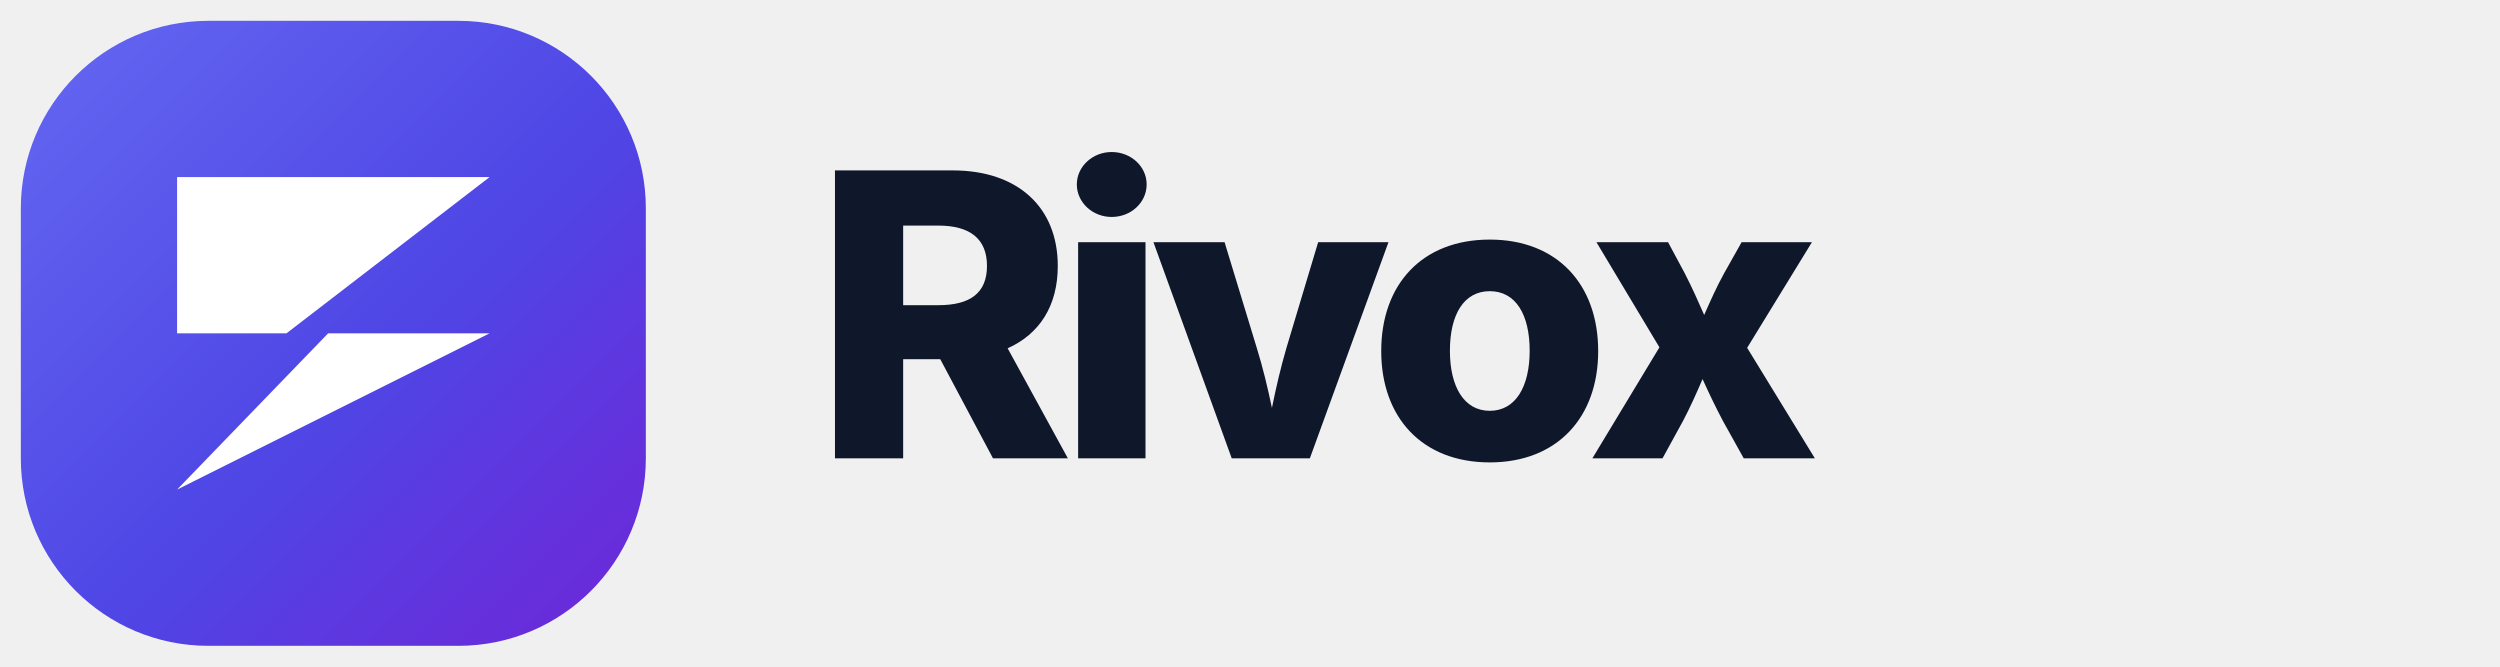
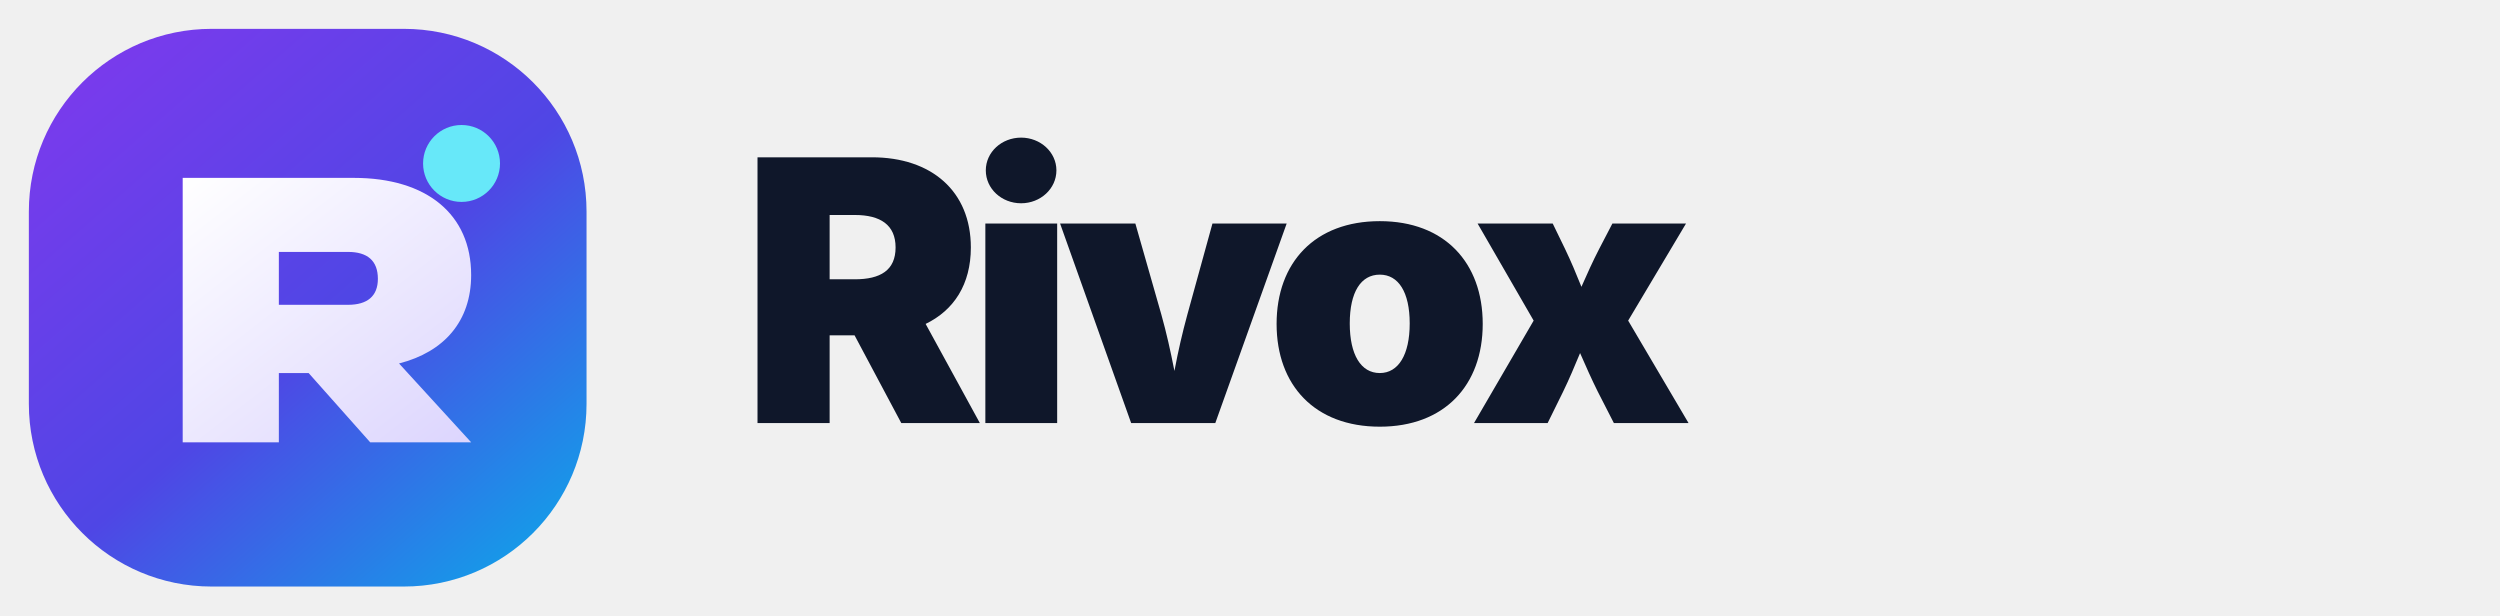
- <svg xmlns="http://www.w3.org/2000/svg" width="240" height="64" viewBox="0 0 240 64" fill="none">
+ <svg xmlns="http://www.w3.org/2000/svg" width="260" height="64" viewBox="0 0 260 64" fill="none">
  <defs>
-     <linearGradient id="g" x1="4" y1="4" x2="60" y2="60" gradientUnits="userSpaceOnUse">
-       <stop stop-color="#6366F1" />
-       <stop offset="0.55" stop-color="#4F46E5" />
-       <stop offset="1" stop-color="#6D28D9" />
+     <linearGradient id="a" x1="8" y1="5" x2="57" y2="61" gradientUnits="userSpaceOnUse">
+       <stop stop-color="#7C3AED" />
+       <stop offset=".52" stop-color="#4F46E5" />
+       <stop offset="1" stop-color="#0EA5E9" />
+     </linearGradient>
+     <linearGradient id="b" x1="21" y1="17" x2="45" y2="48" gradientUnits="userSpaceOnUse">
+       <stop stop-color="white" />
+       <stop offset="1" stop-color="#DDD6FE" />
    </linearGradient>
  </defs>
-   <rect x="2" y="2" width="60" height="60" rx="18" fill="url(#g)" />
-   <path d="M17 17H47L27.5 32H47L17 47L31.5 32H17V17Z" fill="white" />
-   <text x="78" y="44" font-family="Inter, Arial, sans-serif" font-size="38" font-weight="800" letter-spacing="-1.8" fill="#0F172A">Rivox</text>
+   <rect x="3" y="3" width="58" height="58" rx="19" fill="url(#a)" />
+   <path d="M19 18.5h17.8c7.6 0 12.2 3.8 12.2 10.1 0 4.8-2.8 8-7.5 9.2L49 46H38.5l-6.4-7.2H29V46H19V18.5Zm10 7.7v5.5h7.2c2 0 3.1-.9 3.1-2.7 0-1.9-1.1-2.8-3.1-2.8H29Z" fill="url(#b)" />
+   <circle cx="48" cy="17" r="4" fill="#67E8F9" />
+   <text x="77" y="44" font-family="Inter,Arial,sans-serif" font-size="38" font-weight="850" letter-spacing="-1.8" fill="#0F172A">Rivox</text>
</svg>
